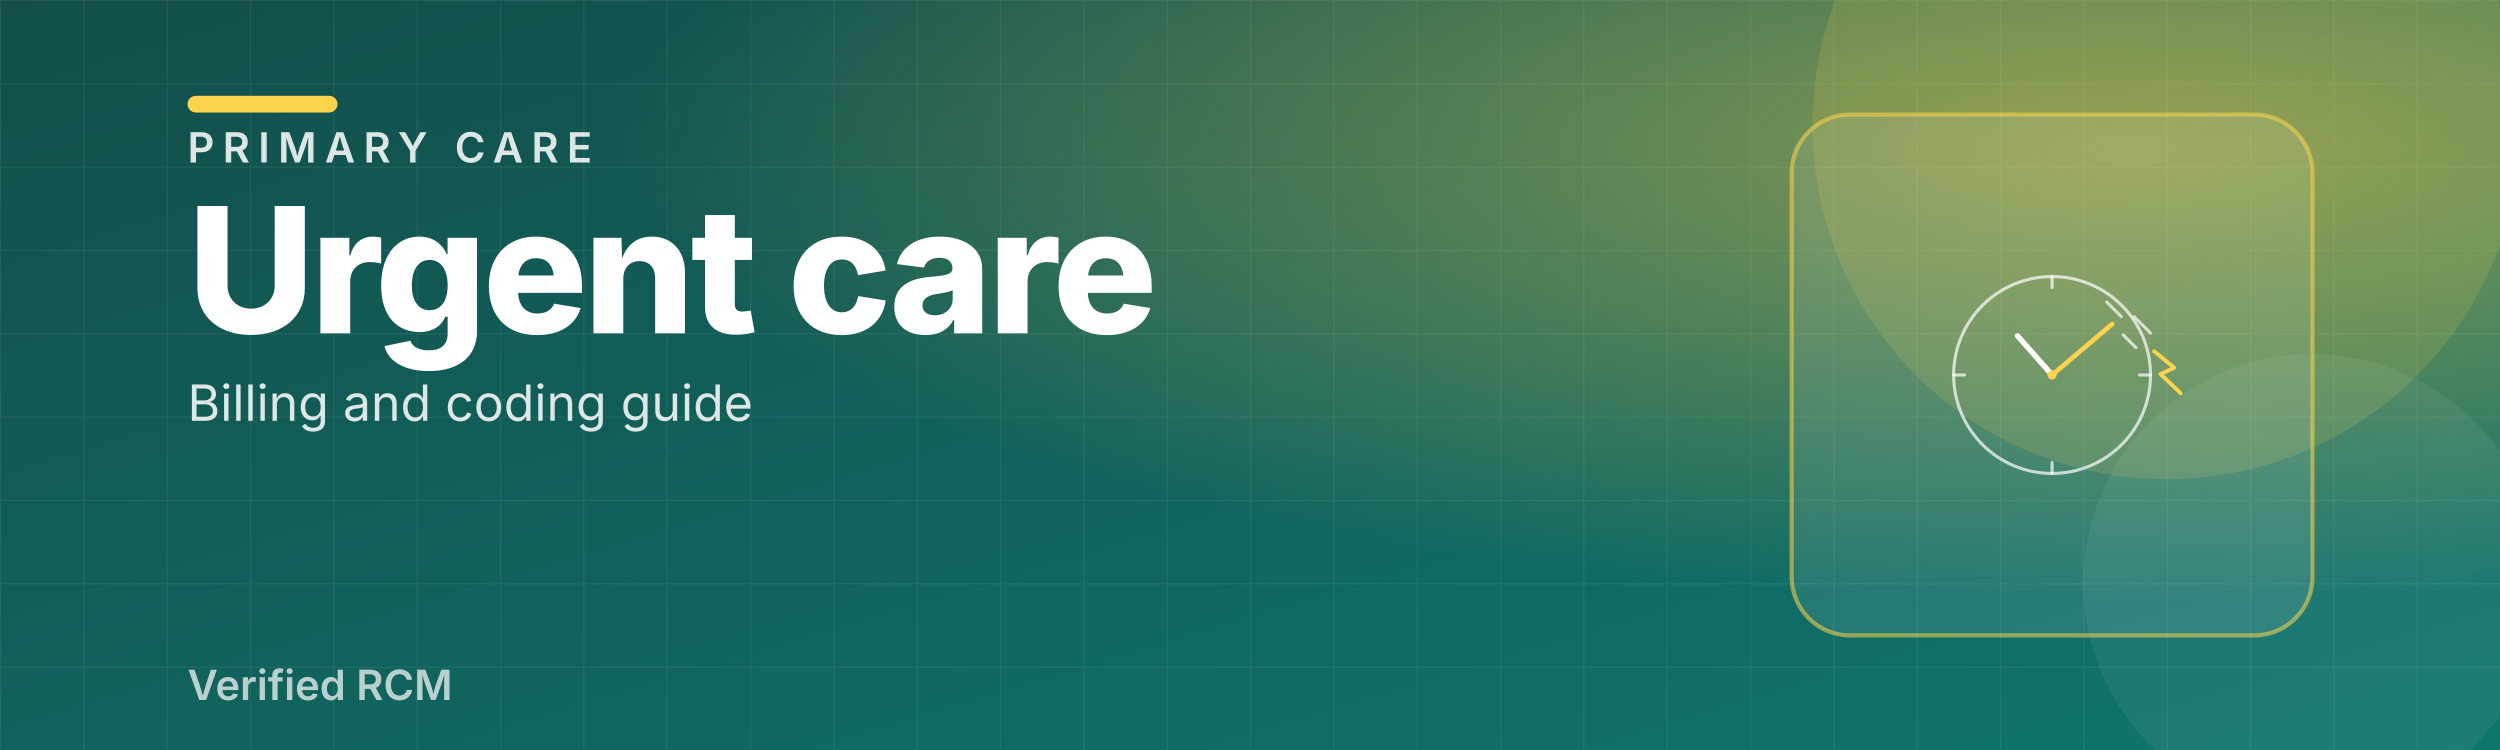
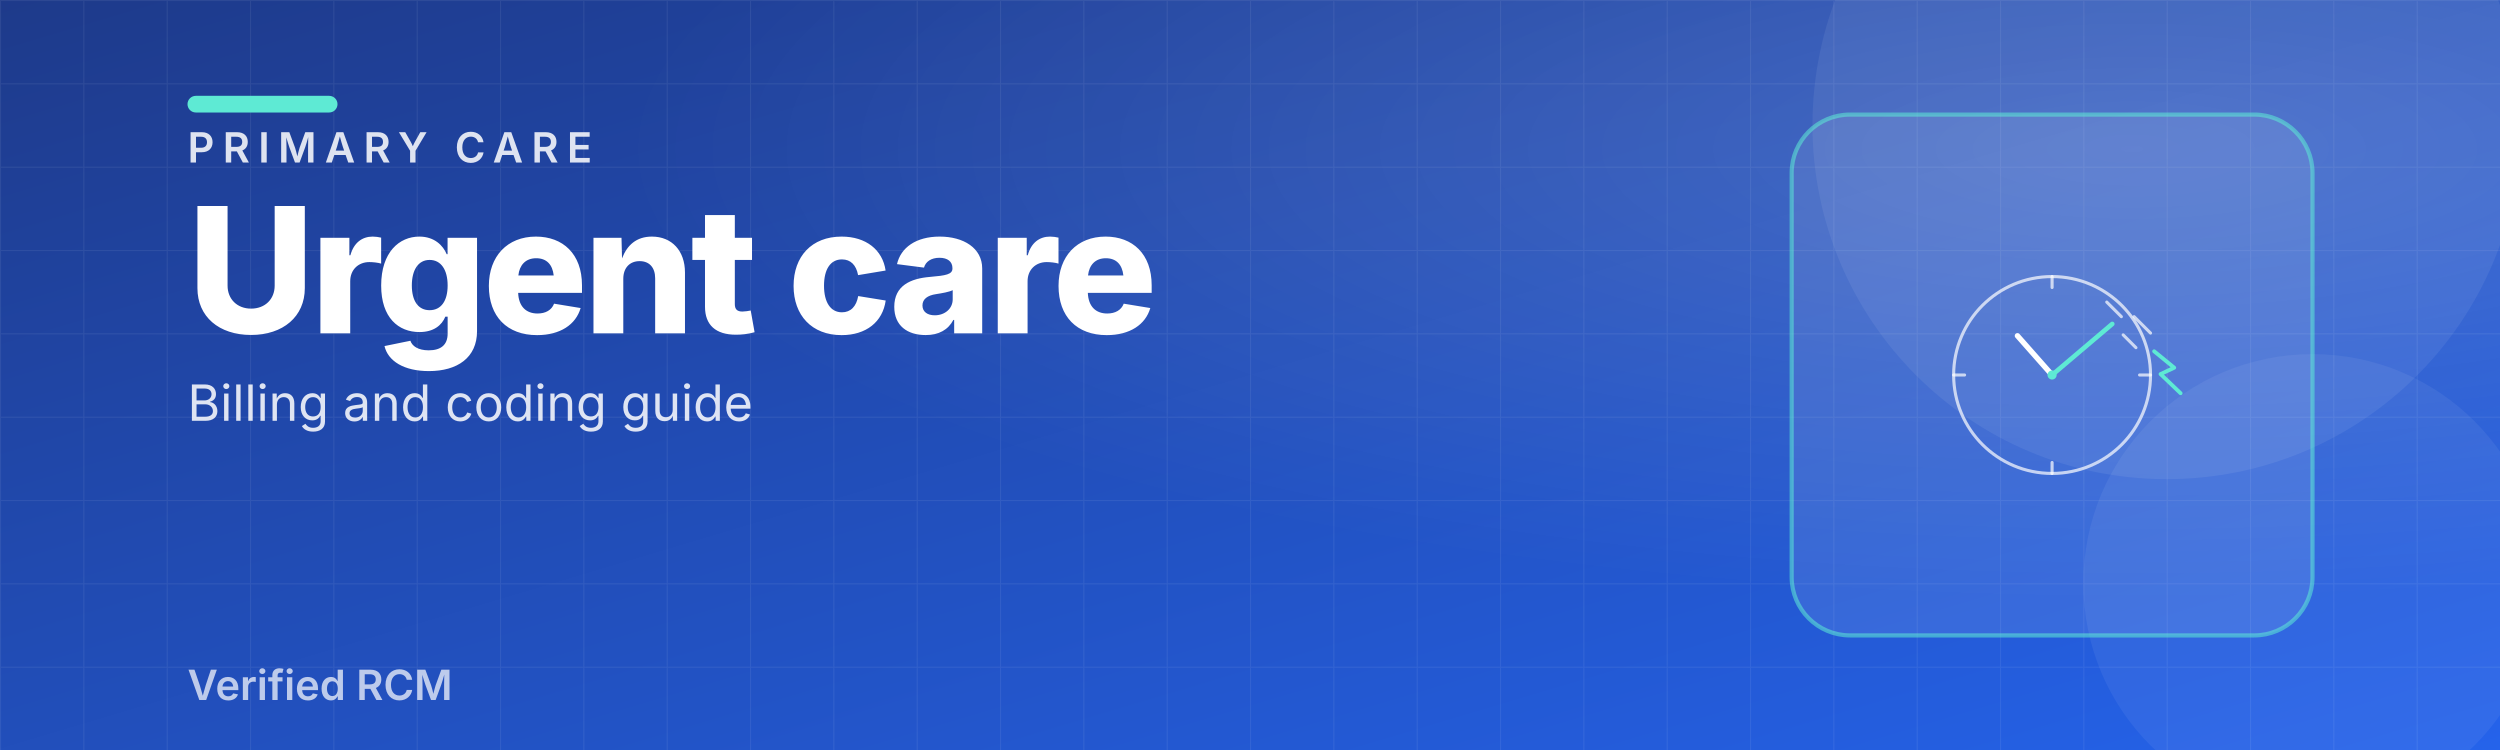
<svg xmlns="http://www.w3.org/2000/svg" width="1200" height="360" viewBox="0 0 1200 360" role="img" aria-label="Urgent care, Billing and coding guide">
  <defs>
    <linearGradient id="bgspecialtyurgentcare" x1="0" y1="0" x2="1" y2="1">
-       <stop offset="0" stop-color="#134e4a" />
-       <stop offset="1" stop-color="#0f766e" />
+       <stop offset="0" stop-color="#1e3a8a" />
+       <stop offset="1" stop-color="#2563eb" />
    </linearGradient>
    <radialGradient id="glspecialtyurgentcare" cx="0.85" cy="0.2" r="0.6">
-       <stop offset="0" stop-color="#fcd34d" stop-opacity="0.5" />
-       <stop offset="1" stop-color="#fcd34d" stop-opacity="0" />
+       <stop offset="0" stop-color="#ffffff" stop-opacity="0.16" />
+       <stop offset="1" stop-color="#ffffff" stop-opacity="0" />
    </radialGradient>
    <pattern id="grspecialtyurgentcare" width="40" height="40" patternUnits="userSpaceOnUse">
      <path d="M40 0H0V40" fill="none" stroke="#ffffff" stroke-opacity="0.07" stroke-width="1" />
    </pattern>
    <clipPath id="cpspecialtyurgentcare">
      <rect x="860" y="55" width="250" height="250" rx="28" />
    </clipPath>
  </defs>
  <rect width="1200" height="360" fill="url(#bgspecialtyurgentcare)" />
  <rect width="1200" height="360" fill="url(#grspecialtyurgentcare)" />
  <rect width="1200" height="360" fill="url(#glspecialtyurgentcare)" />
-   <circle cx="1040" cy="60" r="170" fill="#fcd34d" fill-opacity="0.14" />
+   <circle cx="1040" cy="60" r="170" fill="#ffffff" fill-opacity="0.07" />
  <circle cx="1110" cy="280" r="110" fill="#ffffff" fill-opacity="0.06" />
-   <rect x="860" y="55" width="250" height="250" rx="28" fill="#ffffff" fill-opacity="0.09" stroke="#fcd34d" stroke-opacity="0.55" stroke-width="2" />
+   <rect x="860" y="55" width="250" height="250" rx="28" fill="#ffffff" fill-opacity="0.09" stroke="#5eead4" stroke-opacity="0.55" stroke-width="2" />
  <g clip-path="url(#cpspecialtyurgentcare)">
    <g transform="translate(880 75) scale(0.4375)">
      <circle cx="240" cy="240" r="108" fill="none" stroke="#ffffff" stroke-opacity=".7" stroke-width="3.40" />
      <g stroke="#ffffff" stroke-opacity=".7" stroke-width="3.40" stroke-linecap="round">
        <line x1="240" y1="132" x2="240" y2="144" />
        <line x1="348" y1="240" x2="336" y2="240" />
        <line x1="240" y1="348" x2="240" y2="336" />
        <line x1="132" y1="240" x2="144" y2="240" />
      </g>
      <line x1="240" y1="240" x2="202" y2="197" stroke="#ffffff" stroke-width="5.95" stroke-linecap="round" stroke-linejoin="round" />
-       <line x1="240" y1="240" x2="306" y2="184" stroke="#fcd34d" stroke-width="5.10" stroke-linecap="round" stroke-linejoin="round" />
-       <circle cx="240" cy="240" r="5" fill="#fcd34d" />
-       <polyline points="352,214 374,232 359,239 381,260" fill="none" stroke="#fcd34d" stroke-width="4.25" stroke-linecap="round" stroke-linejoin="round" />
+       <line x1="240" y1="240" x2="306" y2="184" stroke="#5eead4" stroke-width="5.10" stroke-linecap="round" stroke-linejoin="round" />
+       <circle cx="240" cy="240" r="5" fill="#5eead4" />
+       <polyline points="352,214 374,232 359,239 381,260" fill="none" stroke="#5eead4" stroke-width="4.25" stroke-linecap="round" stroke-linejoin="round" />
      <g stroke="#ffffff" stroke-opacity=".7" stroke-width="3.40" stroke-linecap="round">
        <line x1="318" y1="196" x2="332" y2="210" />
        <line x1="330" y1="176" x2="348" y2="194" />
        <line x1="300" y1="160" x2="316" y2="176" />
      </g>
    </g>
  </g>
-   <rect x="90" y="46" width="72" height="8" rx="4" fill="#fcd34d" />
+   <rect x="90" y="46" width="72" height="8" rx="4" fill="#5eead4" />
  <text x="90" y="78" font-family="Inter, 'Segoe UI', Helvetica, Arial, sans-serif" font-size="20" font-weight="600" fill="#ffffff" fill-opacity="0.85" letter-spacing="4">PRIMARY CARE</text>
  <text x="90" y="160" font-family="Inter, 'Segoe UI', Helvetica, Arial, sans-serif" font-size="84" font-weight="800" fill="#ffffff" letter-spacing="-2">Urgent care</text>
  <text x="90" y="202" font-family="Inter, 'Segoe UI', Helvetica, Arial, sans-serif" font-size="24" fill="#ffffff" fill-opacity="0.85">Billing and coding guide</text>
  <text x="90" y="336" font-family="Inter, 'Segoe UI', Helvetica, Arial, sans-serif" font-size="20" font-weight="600" fill="#ffffff" fill-opacity="0.7">Verified RCM</text>
</svg>
